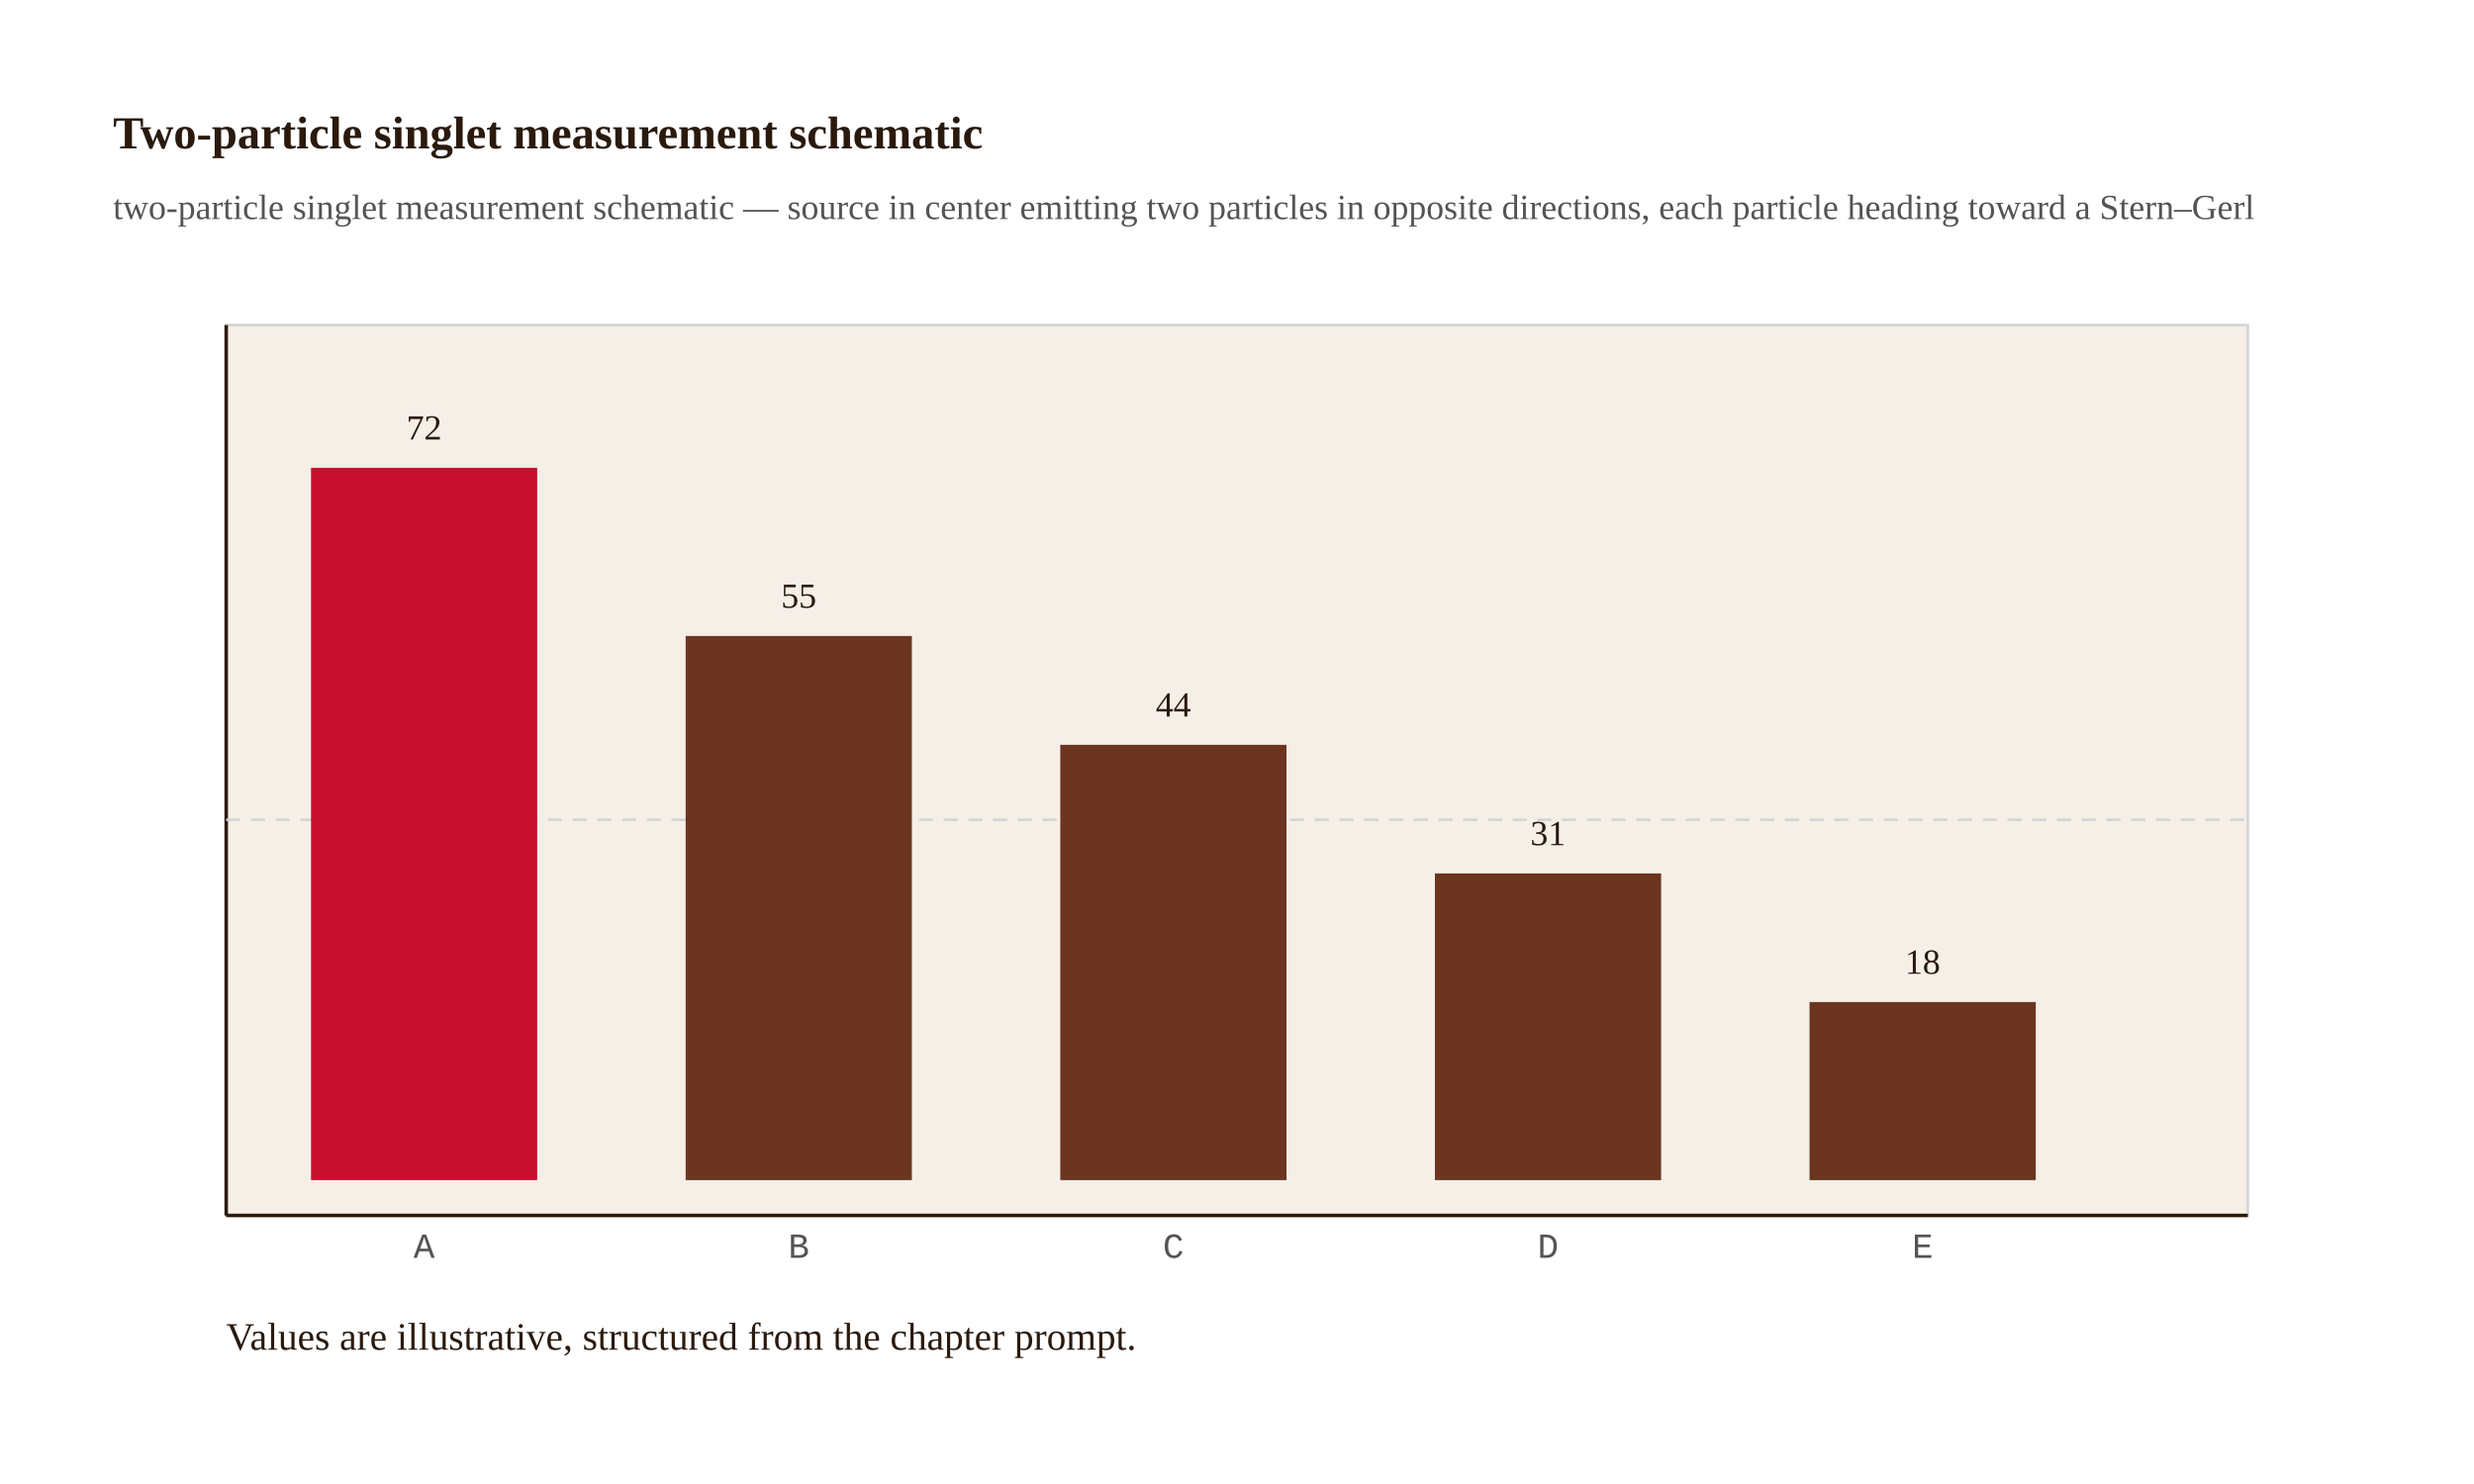
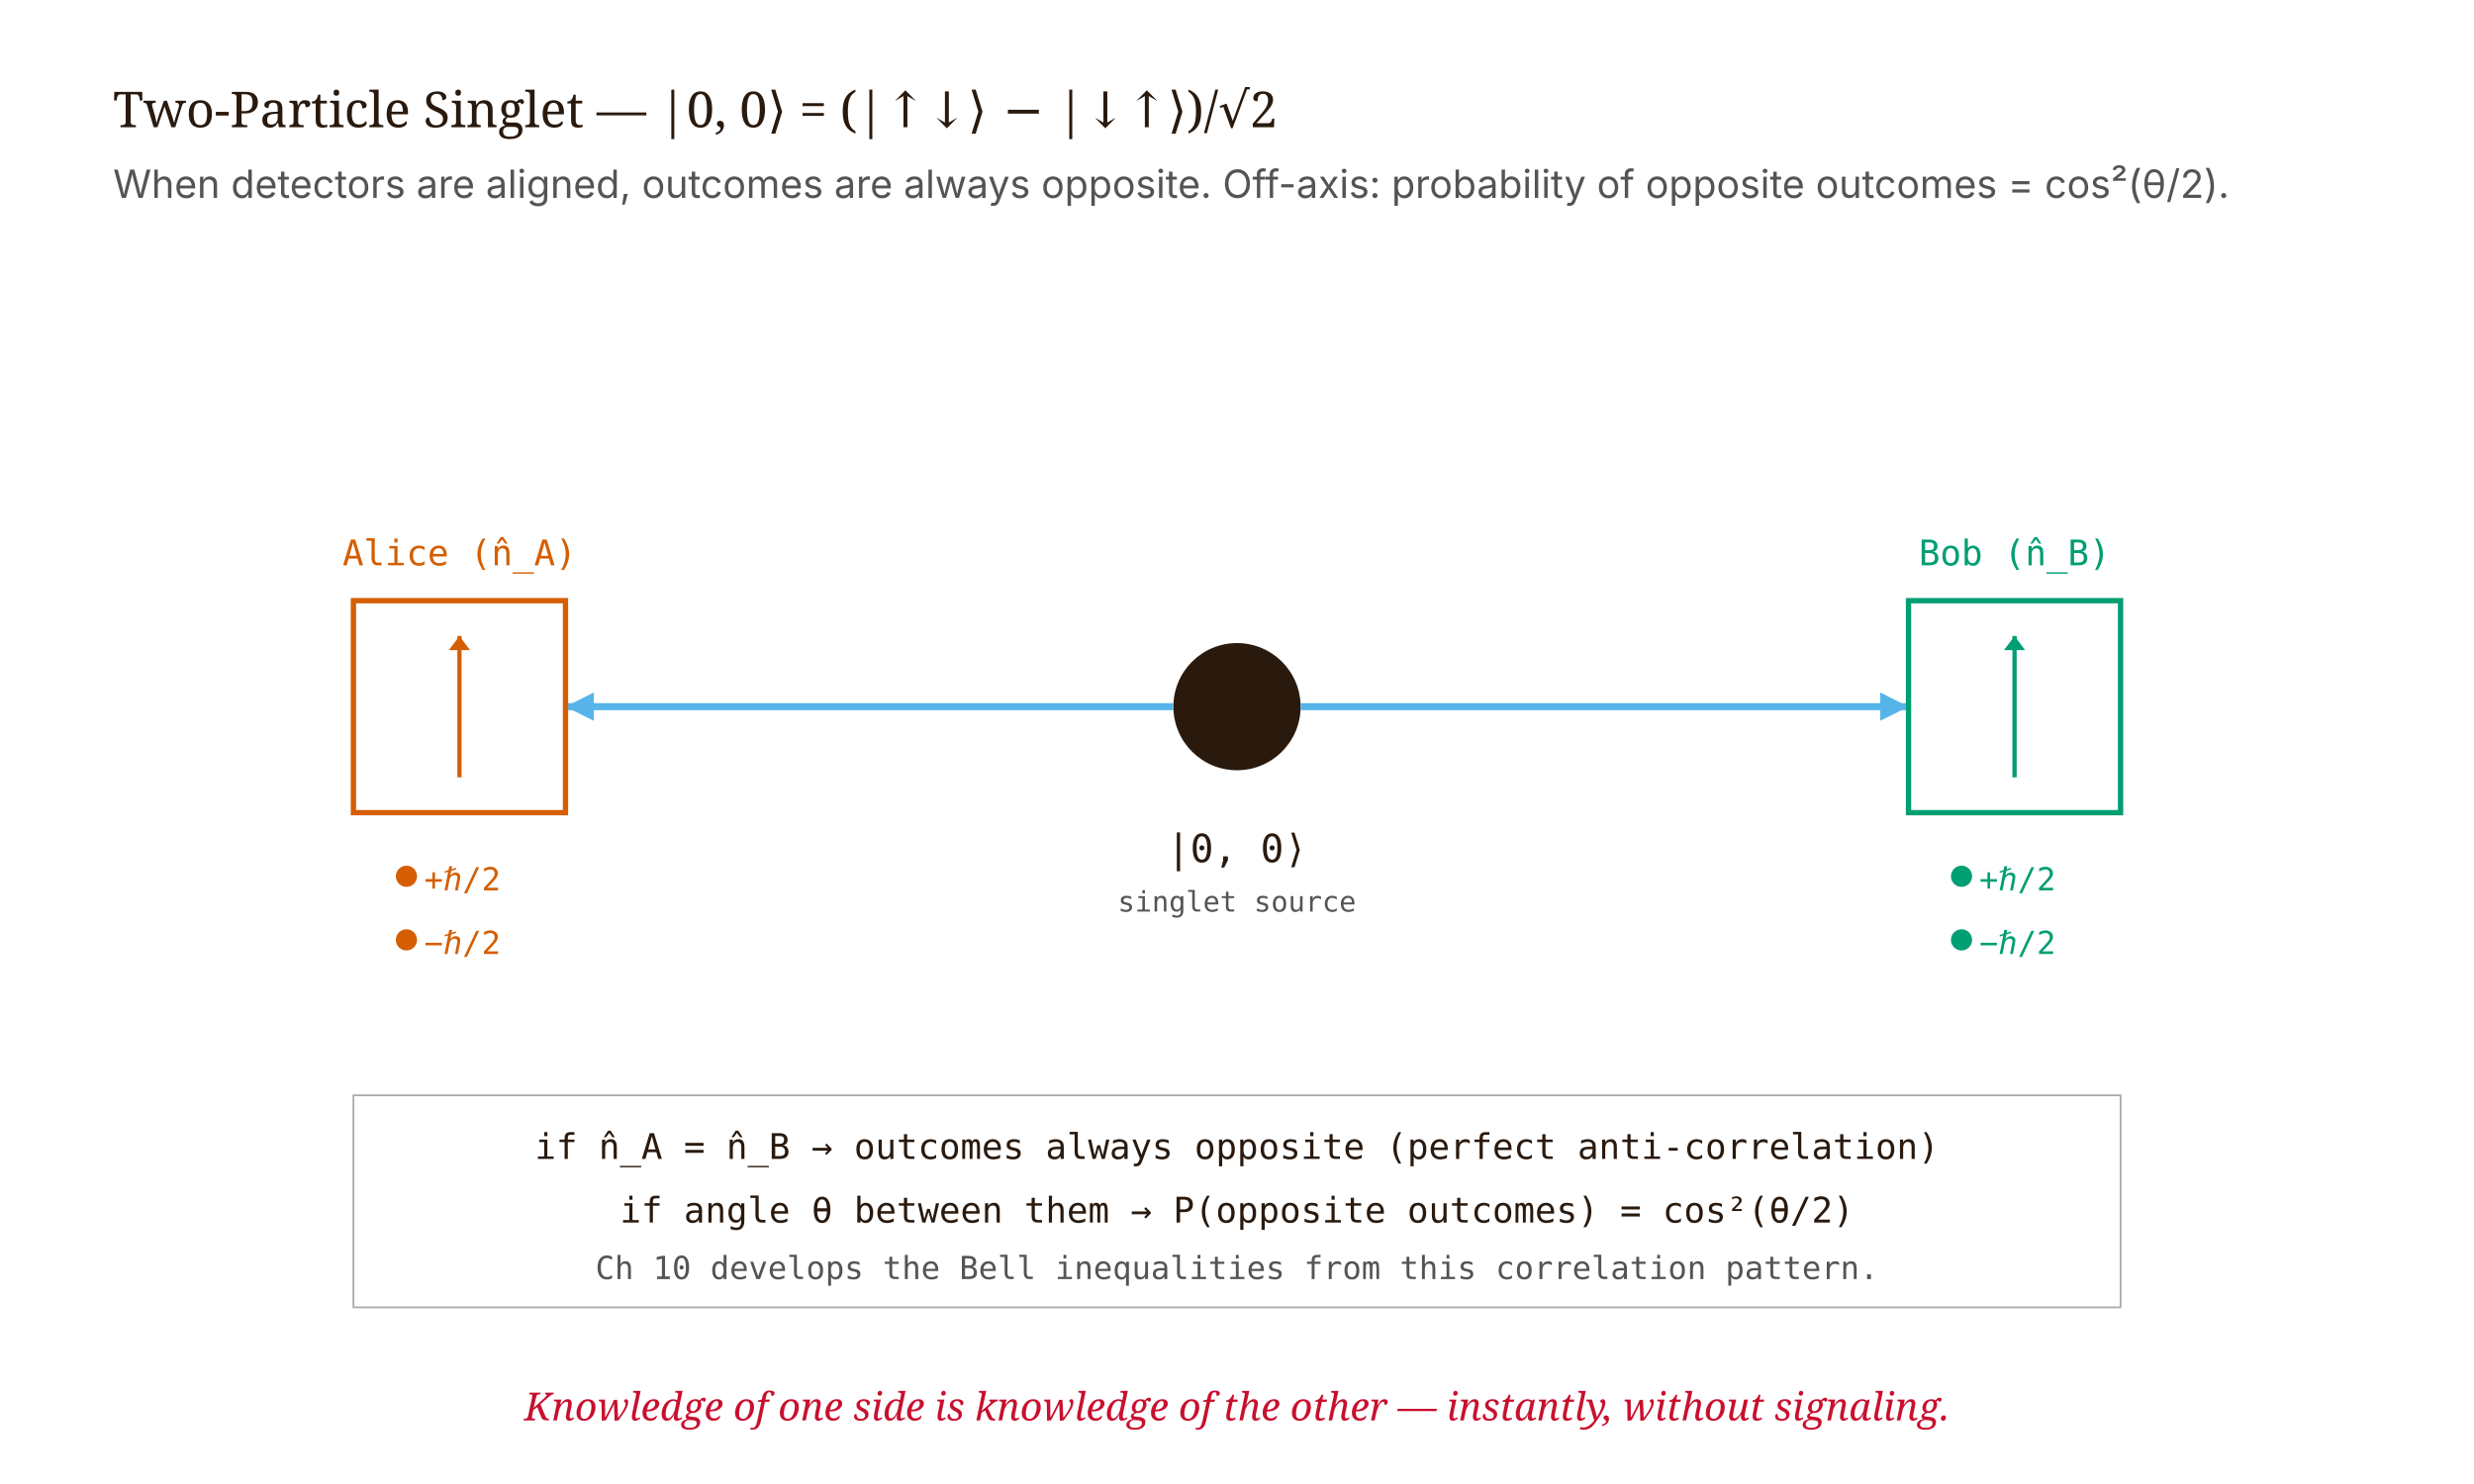
- <svg xmlns="http://www.w3.org/2000/svg" viewBox="0 0 700 420" role="img" aria-labelledby="title desc">
-   <defs>
-     <marker id="arrow" markerWidth="8" markerHeight="6" refX="7" refY="3" orient="auto">
-       <polygon points="0 0, 8 3, 0 6" fill="#2a1a0e" />
-     </marker>
-   </defs>
+ <svg xmlns="http://www.w3.org/2000/svg" viewBox="0 0 700 420" role="img" aria-labelledby="fig-title">
  <rect x="0" y="0" width="700" height="420" fill="#FFFFFF" />
-   <text x="32" y="42" font-family="'EB Garamond', Georgia, 'Times New Roman', serif" font-size="13" font-weight="bold" fill="#2a1a0e">Two-particle singlet measurement schematic </text>
-   <text x="32" y="62" font-family="'EB Garamond', Georgia, 'Times New Roman', serif" font-size="10" fill="#545454">two-particle singlet measurement schematic — source in center emitting two particles in opposite directions, each particle heading toward a Stern–Gerl</text>
-   <rect x="64" y="92" width="572" height="252" fill="#F5EFE8" stroke="#D4D4D4" stroke-width="0.75" />
-   <line x1="64" y1="344" x2="636" y2="344" stroke="#2a1a0e" stroke-width="1" />
-   <line x1="64" y1="92" x2="64" y2="344" stroke="#2a1a0e" stroke-width="1" />
-   <line x1="64" y1="232" x2="636" y2="232" stroke="#D4D4D4" stroke-width="0.75" stroke-dasharray="4 3" />
-   <rect x="88" y="132.4" width="64" height="201.6" fill="#C8102E" />
-   <text x="120" y="356" text-anchor="middle" font-family="'IBM Plex Mono', 'Courier New', monospace" font-size="10" letter-spacing="0.08em" fill="#545454">A</text>
-   <text x="120" y="124.4" text-anchor="middle" font-family="'EB Garamond', Georgia, 'Times New Roman', serif" font-size="10" fill="#2a1a0e">72</text>
-   <rect x="194" y="180" width="64" height="154" fill="#6B3520" />
-   <text x="226" y="356" text-anchor="middle" font-family="'IBM Plex Mono', 'Courier New', monospace" font-size="10" letter-spacing="0.08em" fill="#545454">B</text>
-   <text x="226" y="172" text-anchor="middle" font-family="'EB Garamond', Georgia, 'Times New Roman', serif" font-size="10" fill="#2a1a0e">55</text>
-   <rect x="300" y="210.8" width="64" height="123.2" fill="#6B3520" />
-   <text x="332" y="356" text-anchor="middle" font-family="'IBM Plex Mono', 'Courier New', monospace" font-size="10" letter-spacing="0.08em" fill="#545454">C</text>
-   <text x="332" y="202.8" text-anchor="middle" font-family="'EB Garamond', Georgia, 'Times New Roman', serif" font-size="10" fill="#2a1a0e">44</text>
-   <rect x="406" y="247.2" width="64" height="86.8" fill="#6B3520" />
-   <text x="438" y="356" text-anchor="middle" font-family="'IBM Plex Mono', 'Courier New', monospace" font-size="10" letter-spacing="0.08em" fill="#545454">D</text>
-   <text x="438" y="239.2" text-anchor="middle" font-family="'EB Garamond', Georgia, 'Times New Roman', serif" font-size="10" fill="#2a1a0e">31</text>
-   <rect x="512" y="283.6" width="64" height="50.4" fill="#6B3520" />
-   <text x="544" y="356" text-anchor="middle" font-family="'IBM Plex Mono', 'Courier New', monospace" font-size="10" letter-spacing="0.08em" fill="#545454">E</text>
-   <text x="544" y="275.6" text-anchor="middle" font-family="'EB Garamond', Georgia, 'Times New Roman', serif" font-size="10" fill="#2a1a0e">18</text>
-   <text x="64" y="382" font-family="'EB Garamond', Georgia, 'Times New Roman', serif" font-size="11" fill="#2a1a0e">Values are illustrative, structured from the chapter prompt.</text>
+   <text x="32" y="36" font-family="'EB Garamond', Georgia, serif" font-size="14" fill="#2a1a0e">Two-Particle Singlet — |0, 0⟩ = (|↑↓⟩ − |↓↑⟩)/√2</text>
+   <text x="32" y="56" font-family="'Inter', sans-serif" font-size="11" fill="#545454">When detectors are aligned, outcomes are always opposite. Off-axis: probability of opposite outcomes = cos²(θ/2).</text>
+   <circle cx="350" cy="200" r="18" fill="#2a1a0e" />
+   <text x="350" y="244" text-anchor="middle" font-family="'JetBrains Mono', monospace" font-size="11" fill="#2a1a0e">|0, 0⟩</text>
+   <text x="350" y="258" text-anchor="middle" font-family="'JetBrains Mono', monospace" font-size="8" fill="#545454">singlet source</text>
+   <line x1="332" y1="200" x2="160" y2="200" stroke="#56B4E9" stroke-width="2" />
+   <polygon points="160,200 168,196 168,204" fill="#56B4E9" />
+   <line x1="368" y1="200" x2="540" y2="200" stroke="#56B4E9" stroke-width="2" />
+   <polygon points="540,200 532,196 532,204" fill="#56B4E9" />
+   <rect x="100" y="170" width="60" height="60" fill="none" stroke="#D55E00" stroke-width="1.5" />
+   <text x="130" y="160" text-anchor="middle" font-family="'JetBrains Mono', monospace" font-size="10" fill="#D55E00">Alice (n̂_A)</text>
+   <line x1="130" y1="220" x2="130" y2="180" stroke="#D55E00" stroke-width="1.2" />
+   <polygon points="130,180 127,184 133,184" fill="#D55E00" />
+   <circle cx="115" cy="248" r="3" fill="#D55E00" />
+   <text x="120" y="252" font-family="'JetBrains Mono', monospace" font-size="9" fill="#D55E00">+ℏ/2</text>
+   <circle cx="115" cy="266" r="3" fill="#D55E00" />
+   <text x="120" y="270" font-family="'JetBrains Mono', monospace" font-size="9" fill="#D55E00">−ℏ/2</text>
+   <rect x="540" y="170" width="60" height="60" fill="none" stroke="#009E73" stroke-width="1.5" />
+   <text x="570" y="160" text-anchor="middle" font-family="'JetBrains Mono', monospace" font-size="10" fill="#009E73">Bob (n̂_B)</text>
+   <line x1="570" y1="220" x2="570" y2="180" stroke="#009E73" stroke-width="1.2" />
+   <polygon points="570,180 567,184 573,184" fill="#009E73" />
+   <circle cx="555" cy="248" r="3" fill="#009E73" />
+   <text x="560" y="252" font-family="'JetBrains Mono', monospace" font-size="9" fill="#009E73">+ℏ/2</text>
+   <circle cx="555" cy="266" r="3" fill="#009E73" />
+   <text x="560" y="270" font-family="'JetBrains Mono', monospace" font-size="9" fill="#009E73">−ℏ/2</text>
+   <rect x="100" y="310" width="500" height="60" fill="#FFFFFF" stroke="#aaa" stroke-width="0.5" />
+   <text x="350" y="328" text-anchor="middle" font-family="'JetBrains Mono', monospace" font-size="10" fill="#2a1a0e">if n̂_A = n̂_B  →  outcomes always opposite (perfect anti-correlation)</text>
+   <text x="350" y="346" text-anchor="middle" font-family="'JetBrains Mono', monospace" font-size="10" fill="#2a1a0e">if angle θ between them →  P(opposite outcomes) = cos²(θ/2)</text>
+   <text x="350" y="362" text-anchor="middle" font-family="'JetBrains Mono', monospace" font-size="9" fill="#545454">Ch 10 develops the Bell inequalities from this correlation pattern.</text>
+   <text x="350" y="402" text-anchor="middle" font-family="'EB Garamond', Georgia, serif" font-size="11" fill="#C8102E" font-style="italic">Knowledge of one side is knowledge of the other — instantly, without signaling.</text>
</svg>
